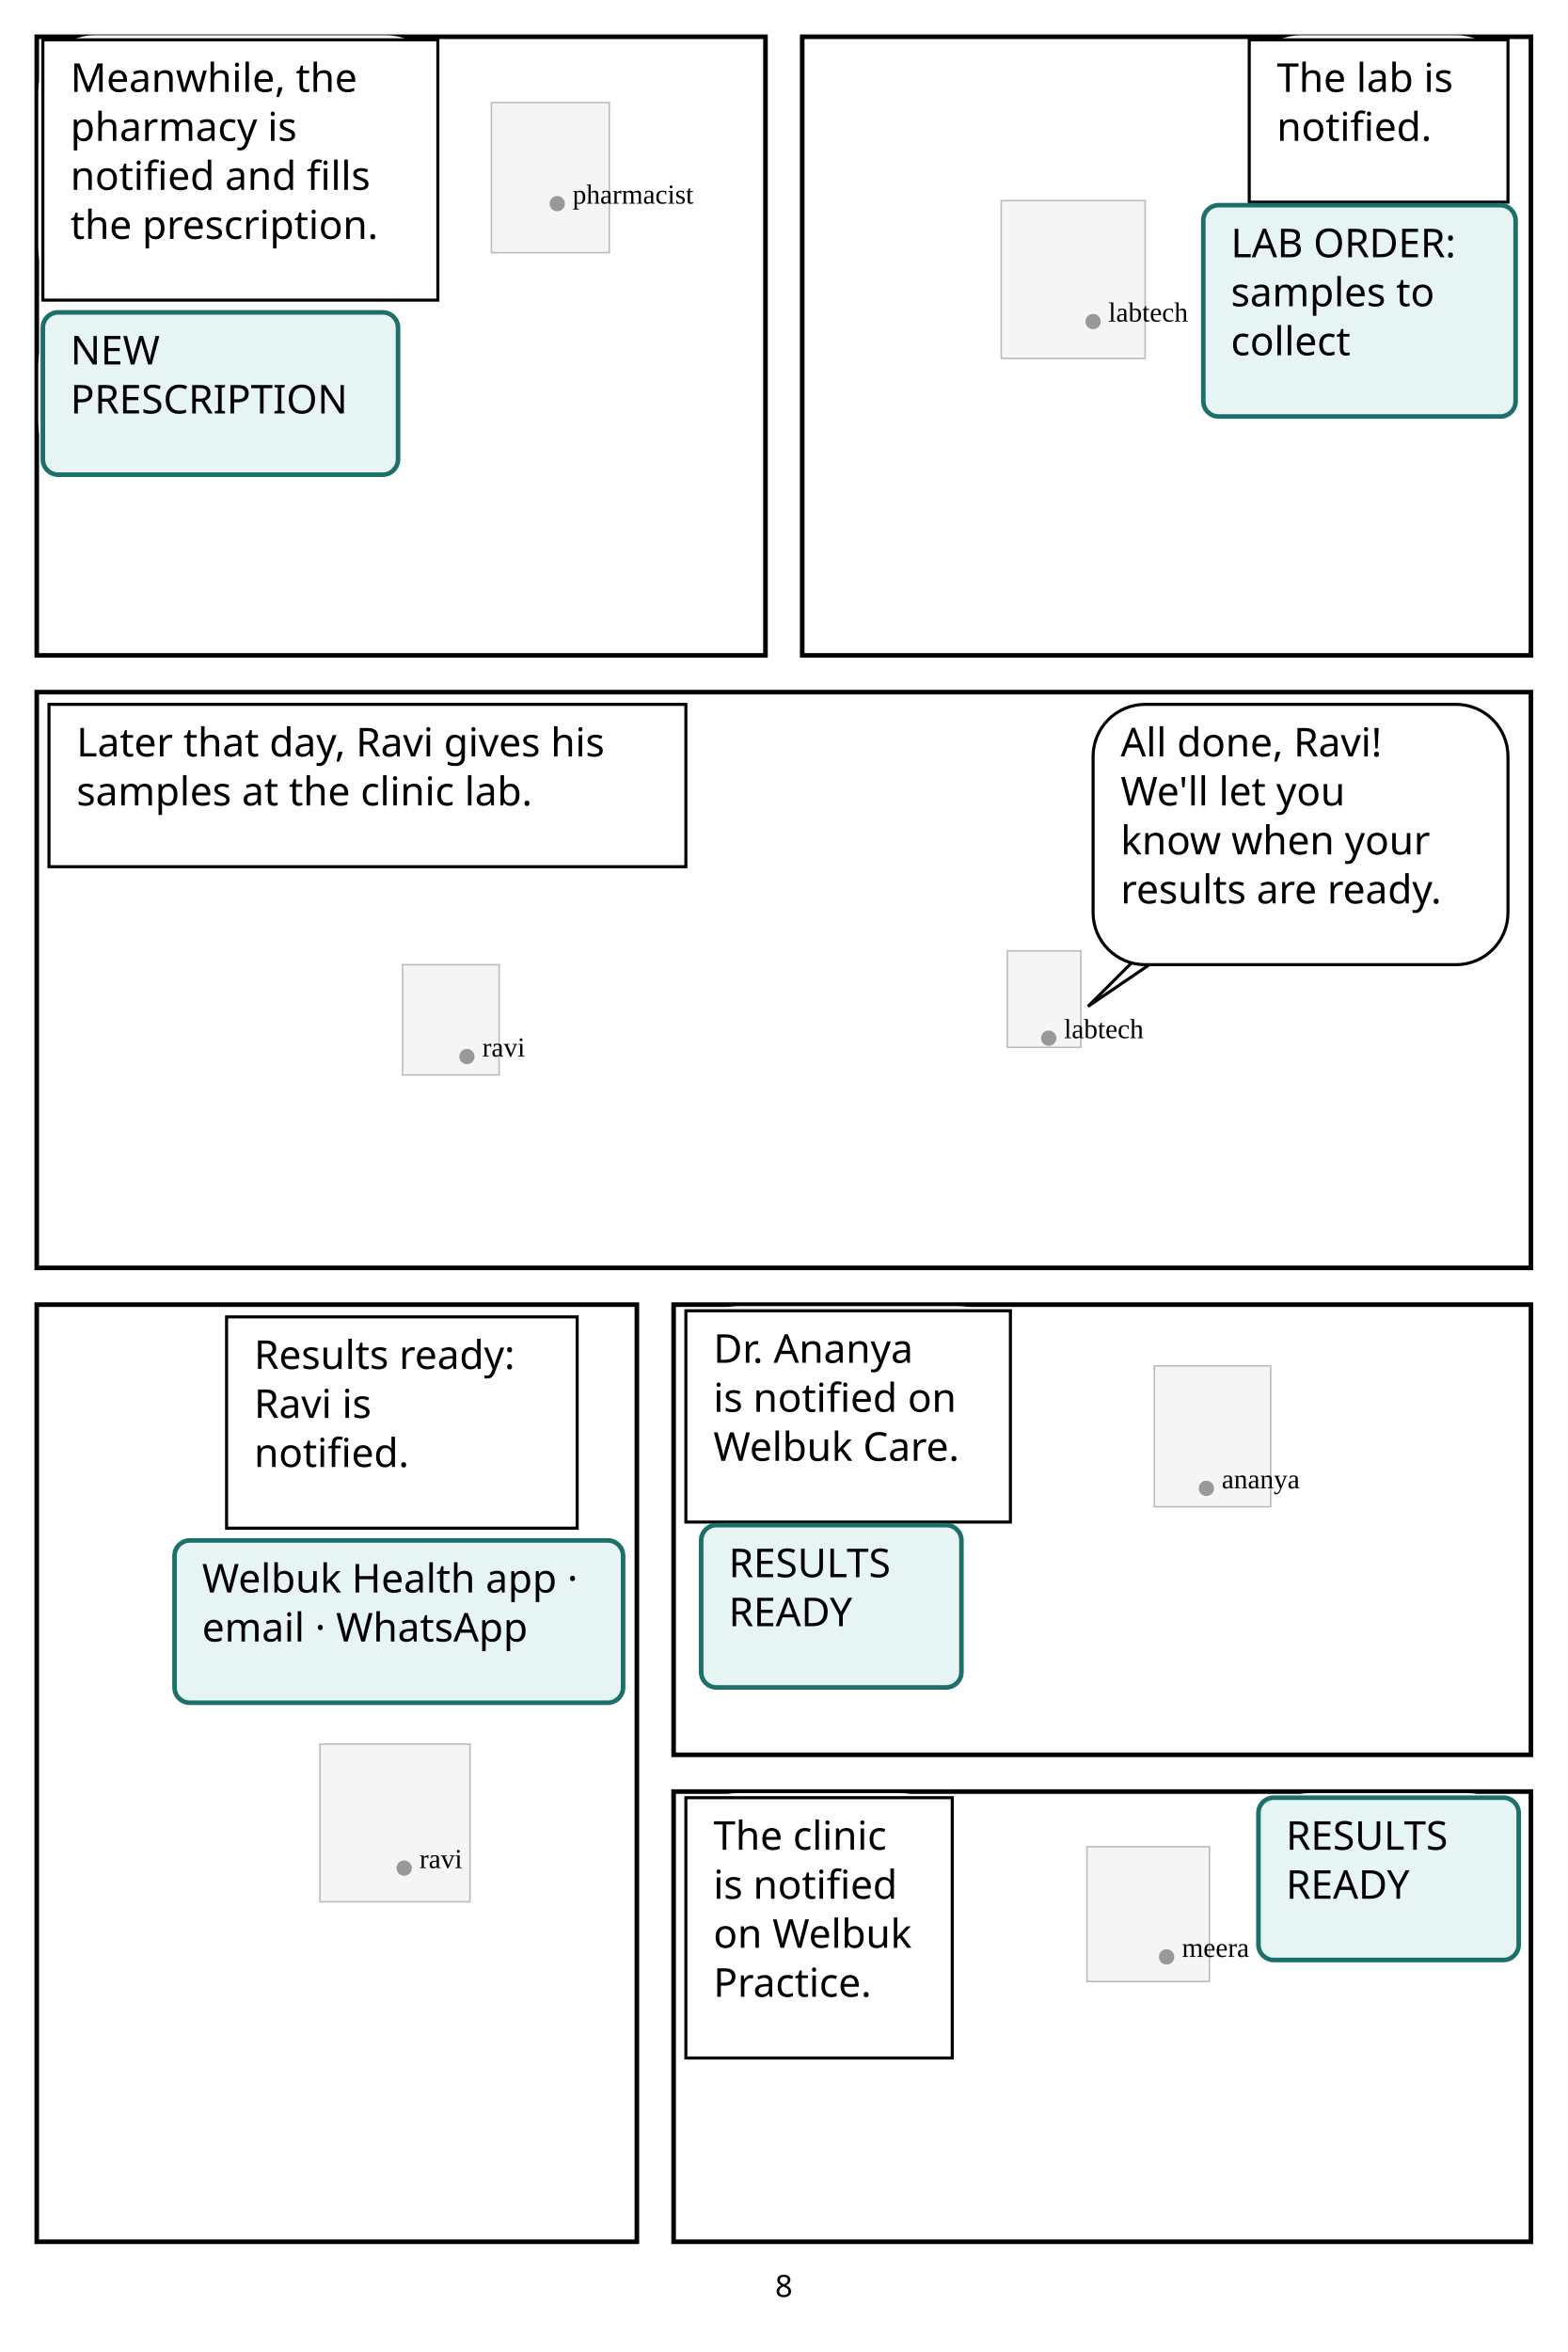
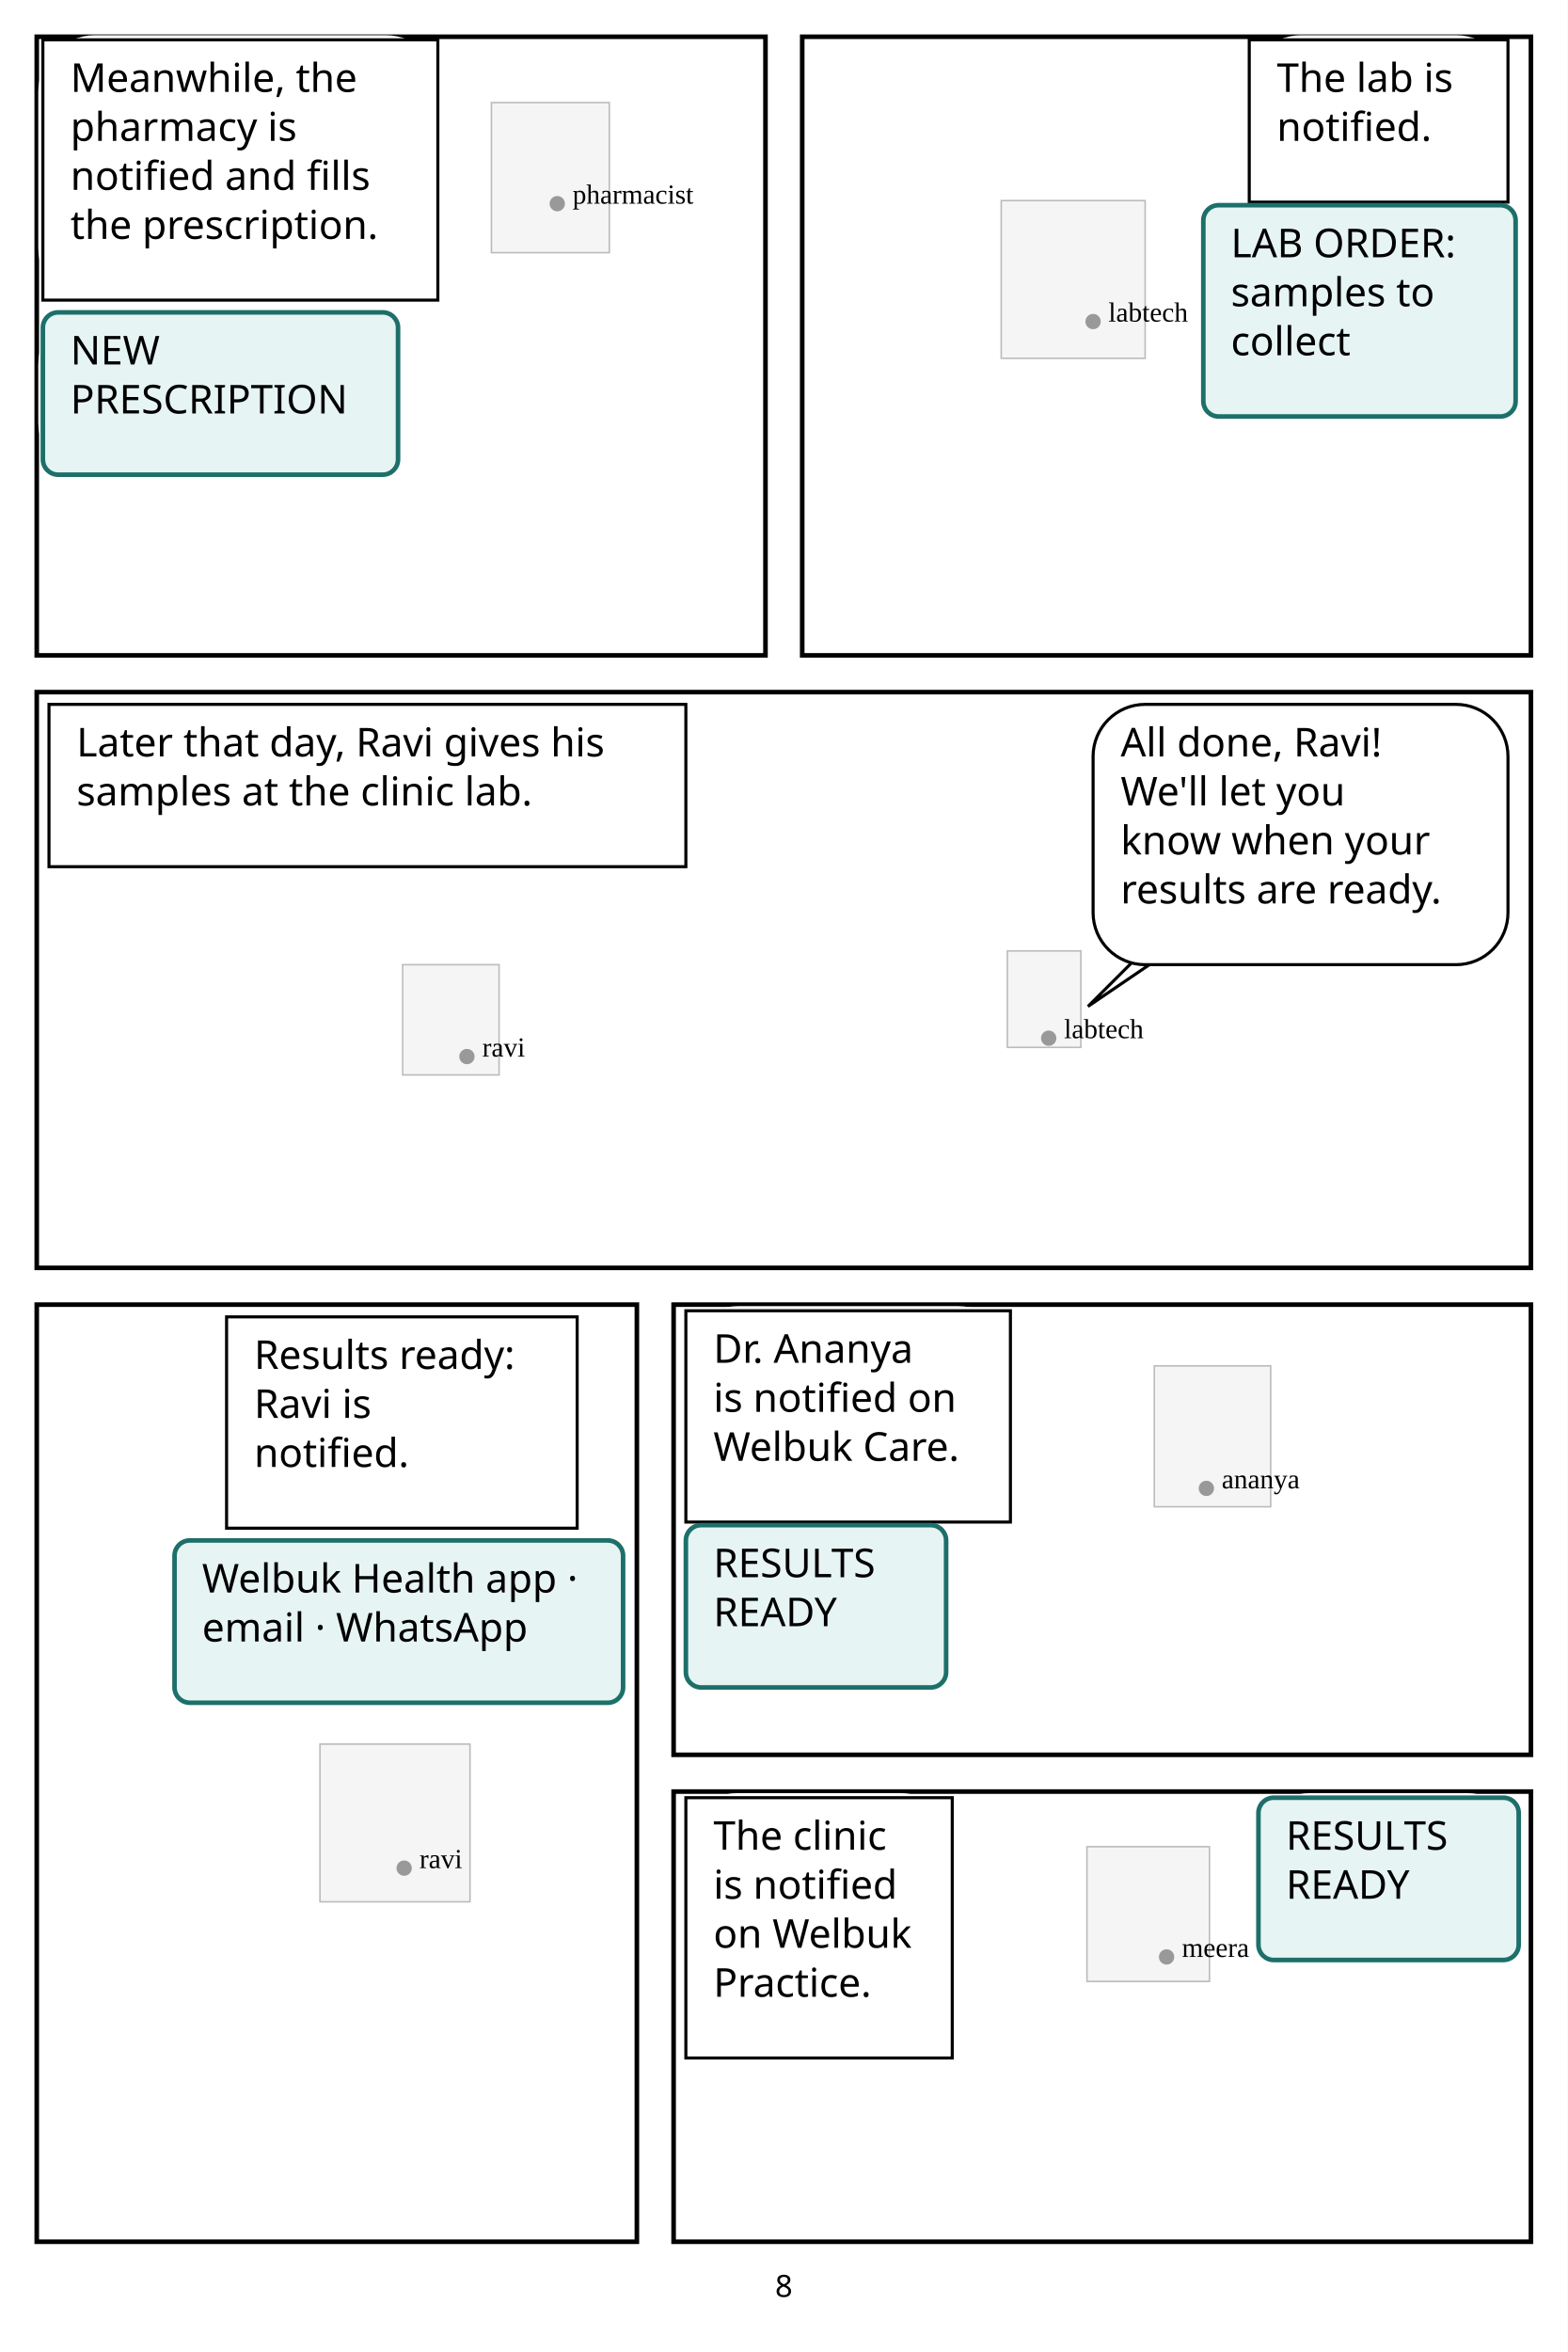
<svg xmlns="http://www.w3.org/2000/svg" width="1024" height="1536" viewBox="0 0 1024 1536">
  <rect width="1024" height="1536" fill="white" />
  <rect x="321" y="67" width="77" height="98" fill="#f5f5f5" stroke="#bbb" />
  <circle cx="364" cy="133" r="5" fill="#999" />
  <text x="374" y="133" font-size="18">pharmacist</text>
  <rect x="24" y="24" width="476" height="404" fill="none" stroke="black" stroke-width="3" />
  <rect x="28" y="26" width="258" height="170" rx="34" fill="white" stroke="white" stroke-width="6" />
  <rect x="28" y="204" width="232" height="106" rx="34" fill="white" stroke="white" stroke-width="6" />
  <rect x="28" y="26" width="258" height="170" fill="white" stroke="black" stroke-width="2" />
  <text x="46" y="60" font-family="Meiryo,MS Gothic,sans-serif" font-size="26" fill="black">Meanwhile, the </text>
  <text x="46" y="92" font-family="Meiryo,MS Gothic,sans-serif" font-size="26" fill="black">pharmacy is </text>
  <text x="46" y="124" font-family="Meiryo,MS Gothic,sans-serif" font-size="26" fill="black">notified and fills </text>
  <text x="46" y="156" font-family="Meiryo,MS Gothic,sans-serif" font-size="26" fill="black">the prescription.</text>
  <rect x="28" y="204" width="232" height="106" rx="10" fill="#e6f4f3" stroke="#1d6f6a" stroke-width="3" />
  <text x="46" y="238" font-family="Meiryo,MS Gothic,sans-serif" font-size="26" fill="black">NEW </text>
  <text x="46" y="270" font-family="Meiryo,MS Gothic,sans-serif" font-size="26" fill="black">PRESCRIPTION</text>
  <rect x="654" y="131" width="94" height="103" fill="#f5f5f5" stroke="#bbb" />
  <circle cx="714" cy="210" r="5" fill="#999" />
  <text x="724" y="210" font-size="18">labtech</text>
  <rect x="524" y="24" width="476" height="404" fill="none" stroke="black" stroke-width="3" />
  <rect x="816" y="26" width="169" height="106" rx="34" fill="white" stroke="white" stroke-width="6" />
  <rect x="786" y="134" width="204" height="138" rx="34" fill="white" stroke="white" stroke-width="6" />
  <rect x="816" y="26" width="169" height="106" fill="white" stroke="black" stroke-width="2" />
  <text x="834" y="60" font-family="Meiryo,MS Gothic,sans-serif" font-size="26" fill="black">The lab is </text>
  <text x="834" y="92" font-family="Meiryo,MS Gothic,sans-serif" font-size="26" fill="black">notified.</text>
  <rect x="786" y="134" width="204" height="138" rx="10" fill="#e6f4f3" stroke="#1d6f6a" stroke-width="3" />
  <text x="804" y="168" font-family="Meiryo,MS Gothic,sans-serif" font-size="26" fill="black">LAB ORDER: </text>
  <text x="804" y="200" font-family="Meiryo,MS Gothic,sans-serif" font-size="26" fill="black">samples to </text>
  <text x="804" y="232" font-family="Meiryo,MS Gothic,sans-serif" font-size="26" fill="black">collect</text>
  <rect x="263" y="630" width="63" height="72" fill="#f5f5f5" stroke="#bbb" />
  <circle cx="305" cy="690" r="5" fill="#999" />
  <text x="315" y="690" font-size="18">ravi</text>
  <rect x="658" y="621" width="48" height="63" fill="#f5f5f5" stroke="#bbb" />
  <circle cx="685" cy="678" r="5" fill="#999" />
  <text x="695" y="678" font-size="18">labtech</text>
  <rect x="24" y="452" width="976" height="376" fill="none" stroke="black" stroke-width="3" />
  <rect x="32" y="460" width="416" height="106" rx="34" fill="white" stroke="white" stroke-width="6" />
  <rect x="714" y="460" width="271" height="170" rx="34" fill="white" stroke="white" stroke-width="6" />
  <path d="M 740.479 627.485 L 710.666 657.249 L 754.479 627.485 Z" fill="white" stroke="white" stroke-width="6" stroke-linejoin="round" />
  <rect x="32" y="460" width="416" height="106" fill="white" stroke="black" stroke-width="2" />
  <text x="50" y="494" font-family="Meiryo,MS Gothic,sans-serif" font-size="26" fill="black">Later that day, Ravi gives his </text>
  <text x="50" y="526" font-family="Meiryo,MS Gothic,sans-serif" font-size="26" fill="black">samples at the clinic lab.</text>
  <path data-speaker="labtech" d="M 740.479 627.485 L 710.666 657.249 L 754.479 627.485" fill="white" stroke="black" stroke-width="2" />
  <rect x="714" y="460" width="271" height="170" rx="34" fill="white" stroke="black" stroke-width="2" />
  <text x="732" y="494" font-family="Meiryo,MS Gothic,sans-serif" font-size="26" fill="black">All done, Ravi! </text>
  <text x="732" y="526" font-family="Meiryo,MS Gothic,sans-serif" font-size="26" fill="black">We'll let you </text>
  <text x="732" y="558" font-family="Meiryo,MS Gothic,sans-serif" font-size="26" fill="black">know when your </text>
  <text x="732" y="590" font-family="Meiryo,MS Gothic,sans-serif" font-size="26" fill="black">results are ready.</text>
  <rect x="209" y="1139" width="98" height="103" fill="#f5f5f5" stroke="#bbb" />
  <circle cx="264" cy="1220" r="5" fill="#999" />
  <text x="274" y="1220" font-size="18">ravi</text>
  <rect x="24" y="852" width="392" height="612" fill="none" stroke="black" stroke-width="3" />
  <rect x="148" y="860" width="229" height="138" rx="34" fill="white" stroke="white" stroke-width="6" />
  <rect x="114" y="1006" width="293" height="106" rx="34" fill="white" stroke="white" stroke-width="6" />
  <rect x="148" y="860" width="229" height="138" fill="white" stroke="black" stroke-width="2" />
  <text x="166" y="894" font-family="Meiryo,MS Gothic,sans-serif" font-size="26" fill="black">Results ready: </text>
  <text x="166" y="926" font-family="Meiryo,MS Gothic,sans-serif" font-size="26" fill="black">Ravi is </text>
  <text x="166" y="958" font-family="Meiryo,MS Gothic,sans-serif" font-size="26" fill="black">notified.</text>
  <rect x="114" y="1006" width="293" height="106" rx="10" fill="#e6f4f3" stroke="#1d6f6a" stroke-width="3" />
  <text x="132" y="1040" font-family="Meiryo,MS Gothic,sans-serif" font-size="26" fill="black">Welbuk Health app · </text>
  <text x="132" y="1072" font-family="Meiryo,MS Gothic,sans-serif" font-size="26" fill="black">email · WhatsApp</text>
  <rect x="754" y="892" width="76" height="92" fill="#f5f5f5" stroke="#bbb" />
  <circle cx="788" cy="972" r="5" fill="#999" />
  <text x="798" y="972" font-size="18">ananya</text>
  <rect x="440" y="852" width="560" height="294" fill="none" stroke="black" stroke-width="3" />
  <rect x="448" y="856" width="212" height="138" rx="34" fill="white" stroke="white" stroke-width="6" />
-   <rect x="458" y="996" width="170" height="106" rx="34" fill="white" stroke="white" stroke-width="6" />
+   <rect x="448" y="996" width="170" height="106" rx="34" fill="white" stroke="white" stroke-width="6" />
  <rect x="448" y="856" width="212" height="138" fill="white" stroke="black" stroke-width="2" />
  <text x="466" y="890" font-family="Meiryo,MS Gothic,sans-serif" font-size="26" fill="black">Dr. Ananya </text>
  <text x="466" y="922" font-family="Meiryo,MS Gothic,sans-serif" font-size="26" fill="black">is notified on </text>
  <text x="466" y="954" font-family="Meiryo,MS Gothic,sans-serif" font-size="26" fill="black">Welbuk Care.</text>
-   <rect x="458" y="996" width="170" height="106" rx="10" fill="#e6f4f3" stroke="#1d6f6a" stroke-width="3" />
-   <text x="476" y="1030" font-family="Meiryo,MS Gothic,sans-serif" font-size="26" fill="black">RESULTS </text>
-   <text x="476" y="1062" font-family="Meiryo,MS Gothic,sans-serif" font-size="26" fill="black">READY</text>
+   <rect x="448" y="996" width="170" height="106" rx="10" fill="#e6f4f3" stroke="#1d6f6a" stroke-width="3" />
+   <text x="466" y="1030" font-family="Meiryo,MS Gothic,sans-serif" font-size="26" fill="black">RESULTS </text>
+   <text x="466" y="1062" font-family="Meiryo,MS Gothic,sans-serif" font-size="26" fill="black">READY</text>
  <rect x="710" y="1206" width="80" height="88" fill="#f5f5f5" stroke="#bbb" />
  <circle cx="762" cy="1278" r="5" fill="#999" />
  <text x="772" y="1278" font-size="18">meera</text>
  <rect x="440" y="1170" width="560" height="294" fill="none" stroke="black" stroke-width="3" />
  <rect x="448" y="1174" width="174" height="170" rx="34" fill="white" stroke="white" stroke-width="6" />
  <rect x="822" y="1174" width="170" height="106" rx="34" fill="white" stroke="white" stroke-width="6" />
  <rect x="448" y="1174" width="174" height="170" fill="white" stroke="black" stroke-width="2" />
  <text x="466" y="1208" font-family="Meiryo,MS Gothic,sans-serif" font-size="26" fill="black">The clinic </text>
  <text x="466" y="1240" font-family="Meiryo,MS Gothic,sans-serif" font-size="26" fill="black">is notified </text>
  <text x="466" y="1272" font-family="Meiryo,MS Gothic,sans-serif" font-size="26" fill="black">on Welbuk </text>
  <text x="466" y="1304" font-family="Meiryo,MS Gothic,sans-serif" font-size="26" fill="black">Practice.</text>
  <rect x="822" y="1174" width="170" height="106" rx="10" fill="#e6f4f3" stroke="#1d6f6a" stroke-width="3" />
  <text x="840" y="1208" font-family="Meiryo,MS Gothic,sans-serif" font-size="26" fill="black">RESULTS </text>
  <text x="840" y="1240" font-family="Meiryo,MS Gothic,sans-serif" font-size="26" fill="black">READY</text>
  <text x="512" y="1500" text-anchor="middle" font-family="sans-serif" font-size="20">8</text>
</svg>
